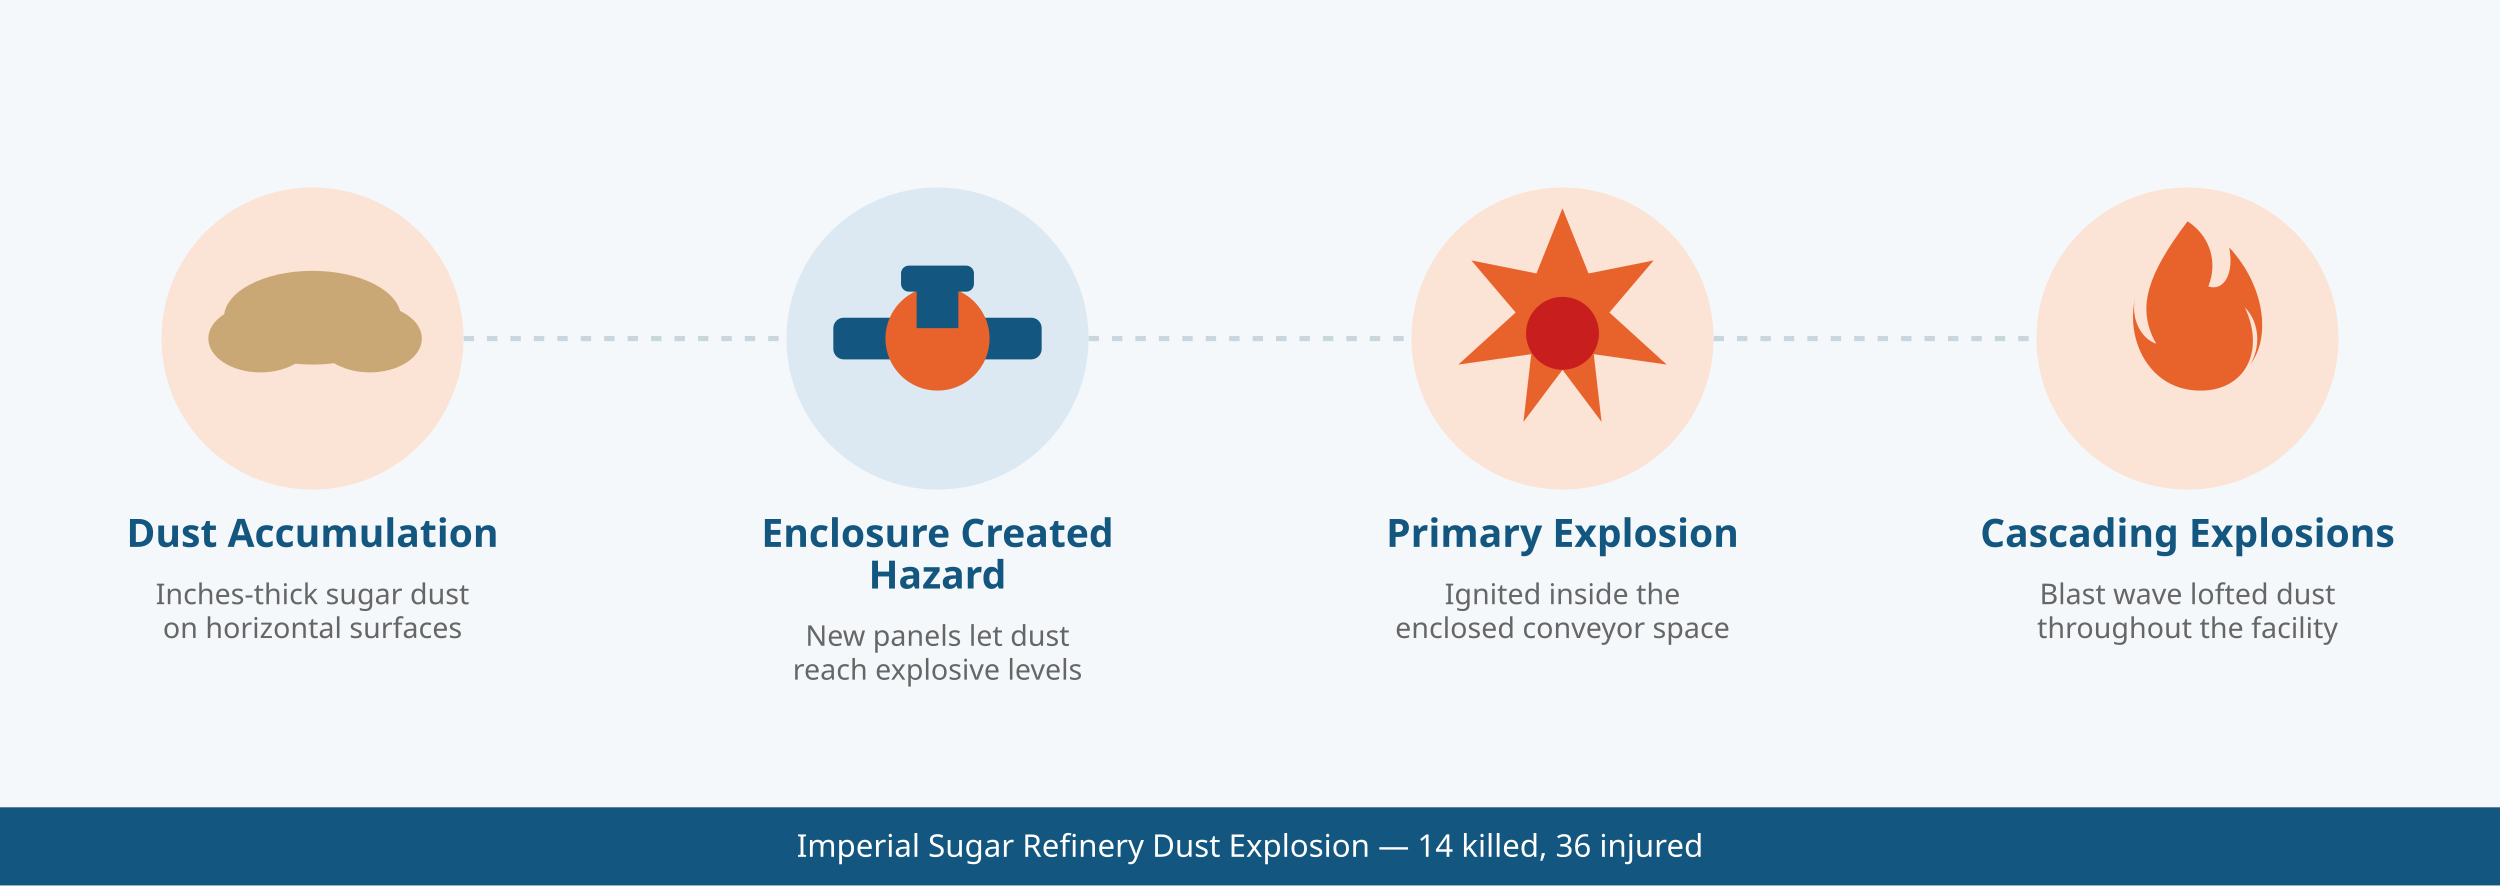
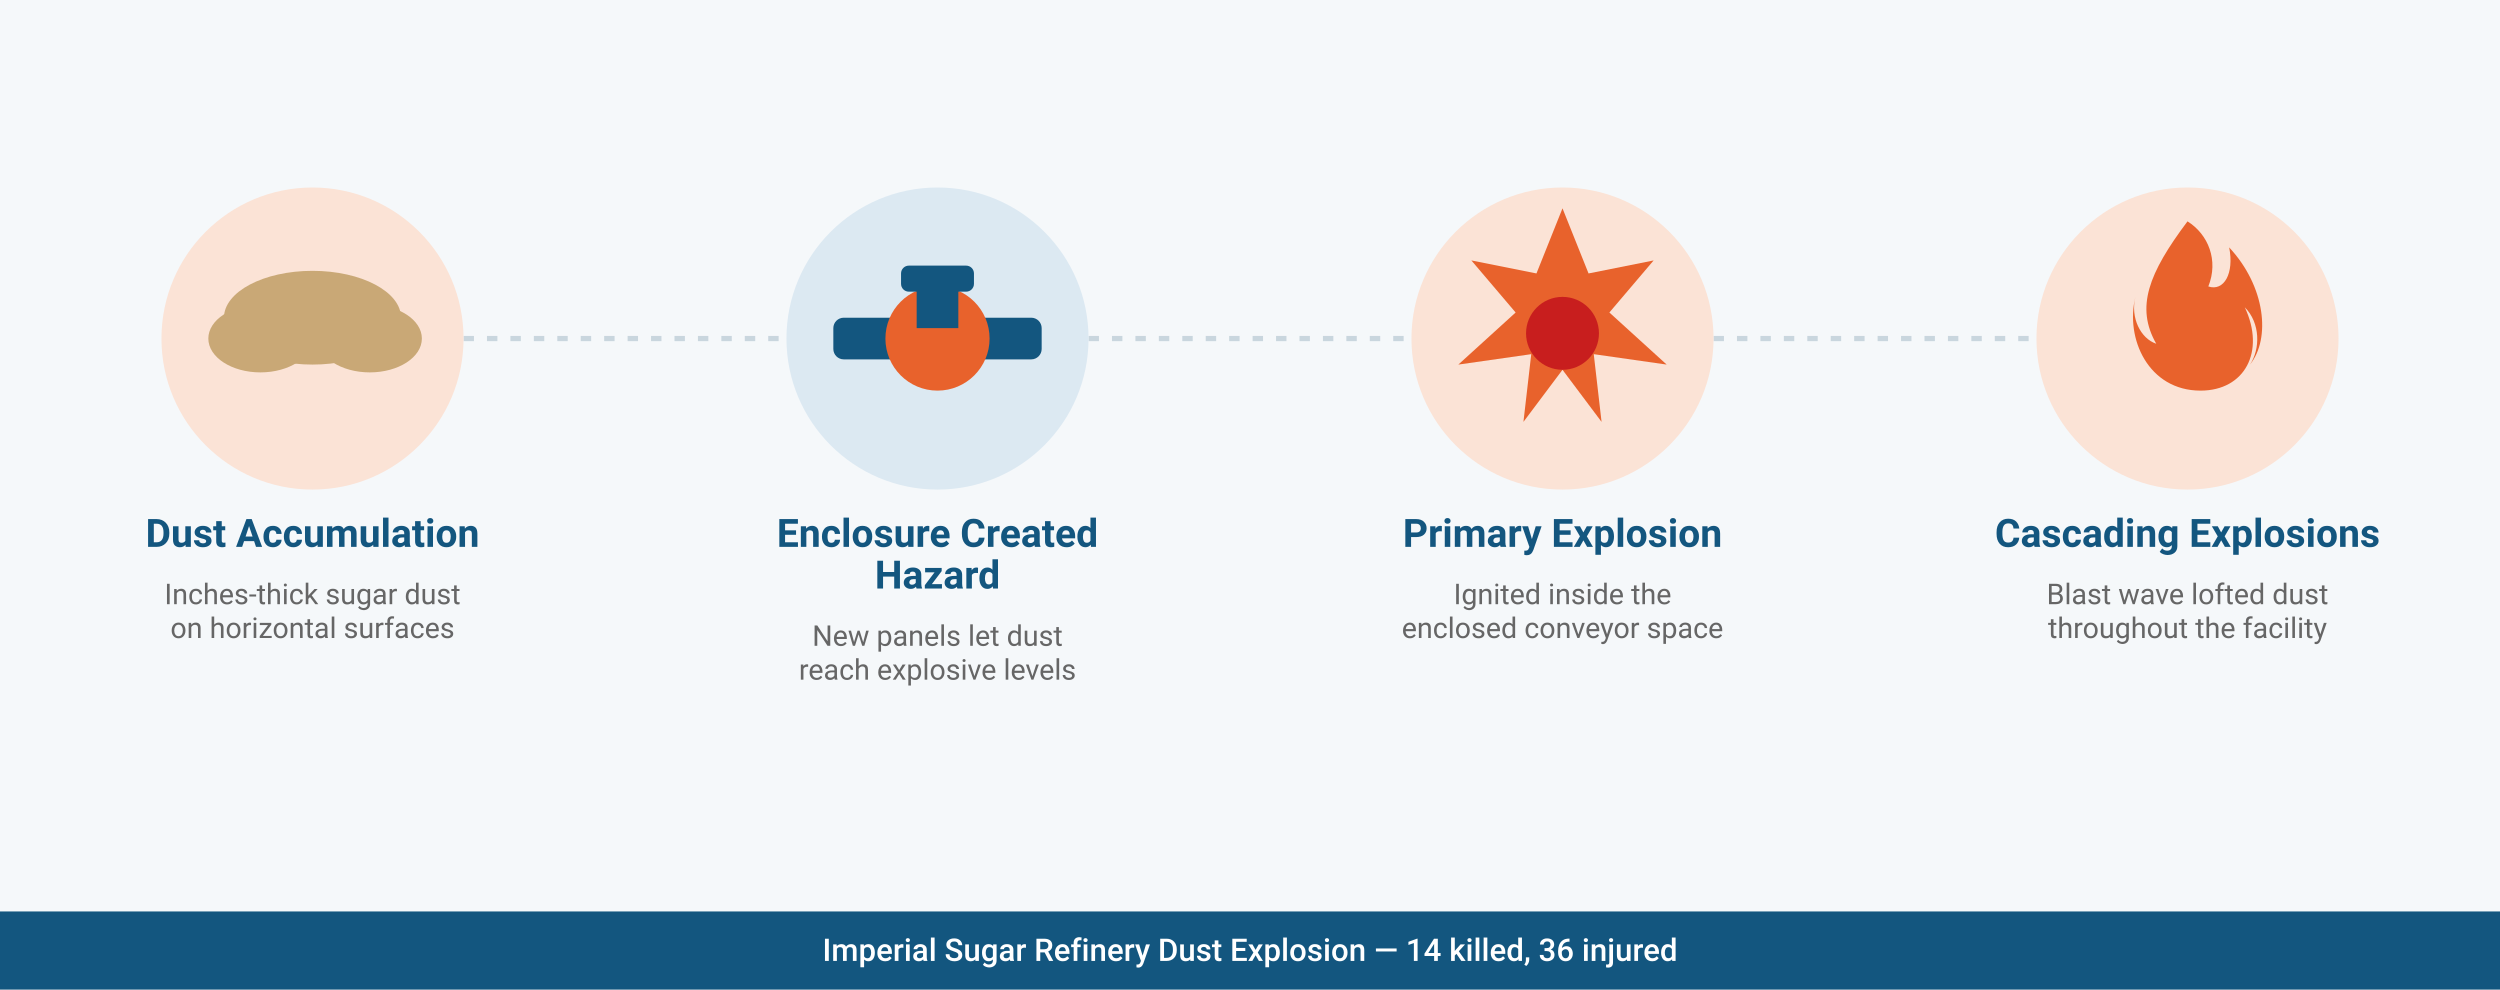
- <svg xmlns="http://www.w3.org/2000/svg" viewBox="0 0 960 340" font-family="'Poppins', sans-serif">
+ <svg xmlns="http://www.w3.org/2000/svg" viewBox="0 0 960 380" font-family="-apple-system, 'Segoe UI', Roboto, Arial, sans-serif">
  <defs>
    <style>
-       .label { font-family: 'Baloo 2', sans-serif; font-weight: 700; font-size: 15px; fill: #13567F; }
-       .sublabel { font-family: 'Poppins', sans-serif; font-size: 11px; fill: #666; }
+       .label { font-family: -apple-system, 'Segoe UI', Roboto, Arial, sans-serif; font-weight: 700; font-size: 15px; fill: #13567F; }
+       .sublabel { font-family: -apple-system, 'Segoe UI', Roboto, Arial, sans-serif; font-size: 11px; fill: #666; }
      .arrow { stroke: #C9D6DE; stroke-width: 2; fill: none; }
    </style>
  </defs>
-   <rect width="960" height="340" fill="#F5F8FA" />
+   <rect width="960" height="380" fill="#F5F8FA" />
  <line x1="178" y1="130" x2="302" y2="130" class="arrow" stroke-dasharray="4 5" />
  <line x1="418" y1="130" x2="542" y2="130" class="arrow" stroke-dasharray="4 5" />
  <line x1="658" y1="130" x2="782" y2="130" class="arrow" stroke-dasharray="4 5" />
  <g transform="translate(60,50)">
    <circle cx="60" cy="80" r="58" fill="#FBE3D6" />
    <ellipse cx="60" cy="72" rx="34" ry="18" fill="#C9A876" />
    <ellipse cx="40" cy="80" rx="20" ry="13" fill="#C9A876" />
    <ellipse cx="82" cy="80" rx="20" ry="13" fill="#C9A876" />
    <text x="60" y="160" text-anchor="middle" class="label">Dust Accumulation</text>
    <text x="60" y="182" text-anchor="middle" class="sublabel">Inches-thick sugar dust</text>
    <text x="60" y="195" text-anchor="middle" class="sublabel">on horizontal surfaces</text>
  </g>
  <g transform="translate(300,50)">
    <circle cx="60" cy="80" r="58" fill="#DCE9F2" />
    <rect x="20" y="72" width="80" height="16" rx="4" fill="#13567F" />
    <circle cx="60" cy="80" r="20" fill="#E8622C" />
    <rect x="52" y="60" width="16" height="16" fill="#13567F" />
    <rect x="46" y="52" width="28" height="10" rx="3" fill="#13567F" />
    <text x="60" y="160" text-anchor="middle" class="label">Enclosure Created</text>
    <text x="60" y="176" text-anchor="middle" class="label">Hazard</text>
    <text x="60" y="198" text-anchor="middle" class="sublabel">New panels let dust</text>
    <text x="60" y="211" text-anchor="middle" class="sublabel">reach explosive levels</text>
  </g>
  <g transform="translate(540,50)">
    <circle cx="60" cy="80" r="58" fill="#FBE3D6" />
    <path d="M60,30 L70,55 L95,50 L78,70 L100,90 L72,86 L75,112 L60,92 L45,112 L48,86 L20,90 L42,70 L25,50 L50,55 Z" fill="#E8622C" />
    <circle cx="60" cy="78" r="14" fill="#C81E1E" />
    <text x="60" y="160" text-anchor="middle" class="label">Primary Explosion</text>
    <text x="60" y="182" text-anchor="middle" class="sublabel">Ignited inside the</text>
    <text x="60" y="195" text-anchor="middle" class="sublabel">enclosed conveyor space</text>
  </g>
  <g transform="translate(780,50)">
    <circle cx="60" cy="80" r="58" fill="#FBE3D6" />
    <path d="M60,35 C45,55 40,68 48,82 C42,80 38,72 40,64 C36,80 45,100 65,100 C82,100 90,85 82,68 C88,74 88,84 84,90 C92,80 90,60 76,45 C78,55 74,62 68,60 C72,50 68,40 60,35 Z" fill="#E8622C" />
    <text x="60" y="160" text-anchor="middle" class="label">Cascading Explosions</text>
    <text x="60" y="182" text-anchor="middle" class="sublabel">Blast wave lofted dust</text>
    <text x="60" y="195" text-anchor="middle" class="sublabel">throughout the facility</text>
  </g>
-   <rect x="0" y="310" width="960" height="30" fill="#13567F" />
-   <text x="480" y="329" text-anchor="middle" fill="#fff" font-size="12" font-family="'Poppins', sans-serif" font-weight="500">Imperial Sugar Refinery Dust Explosion — 14 killed, 36 injured</text>
+   <rect x="0" y="350" width="960" height="30" fill="#13567F" />
+   <text x="480" y="369" text-anchor="middle" fill="#fff" font-size="12" font-family="-apple-system, 'Segoe UI', Roboto, Arial, sans-serif" font-weight="500">Imperial Sugar Refinery Dust Explosion — 14 killed, 36 injured</text>
</svg>
